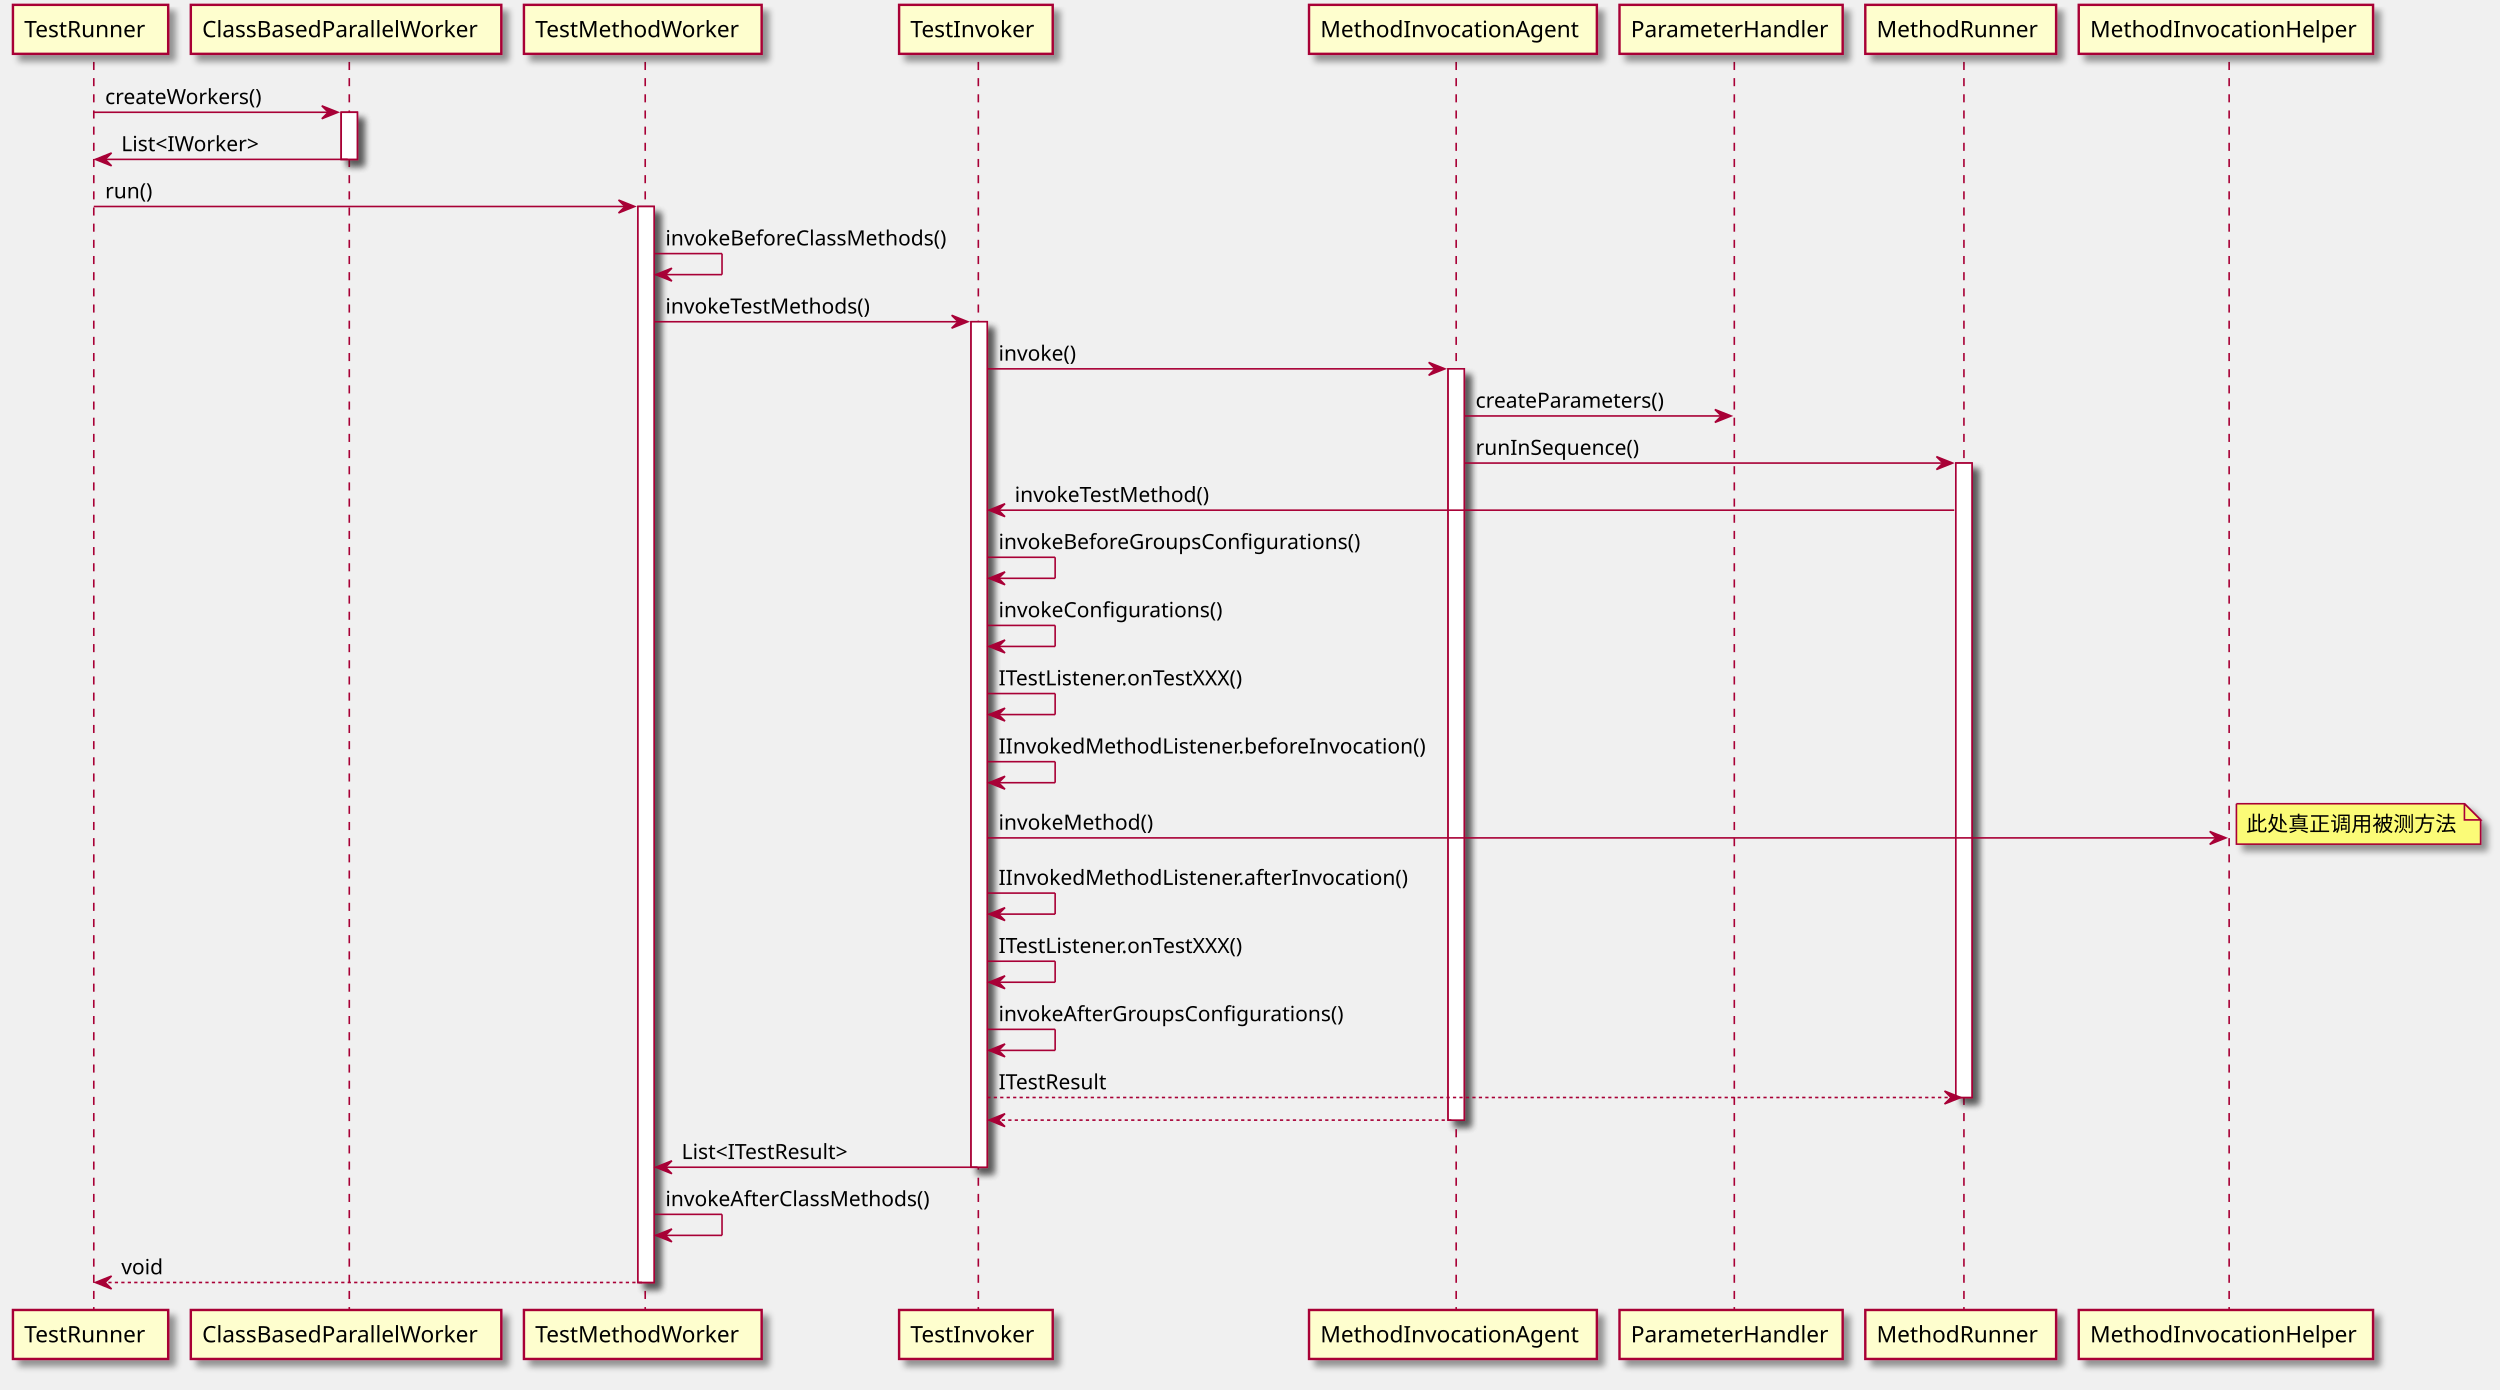
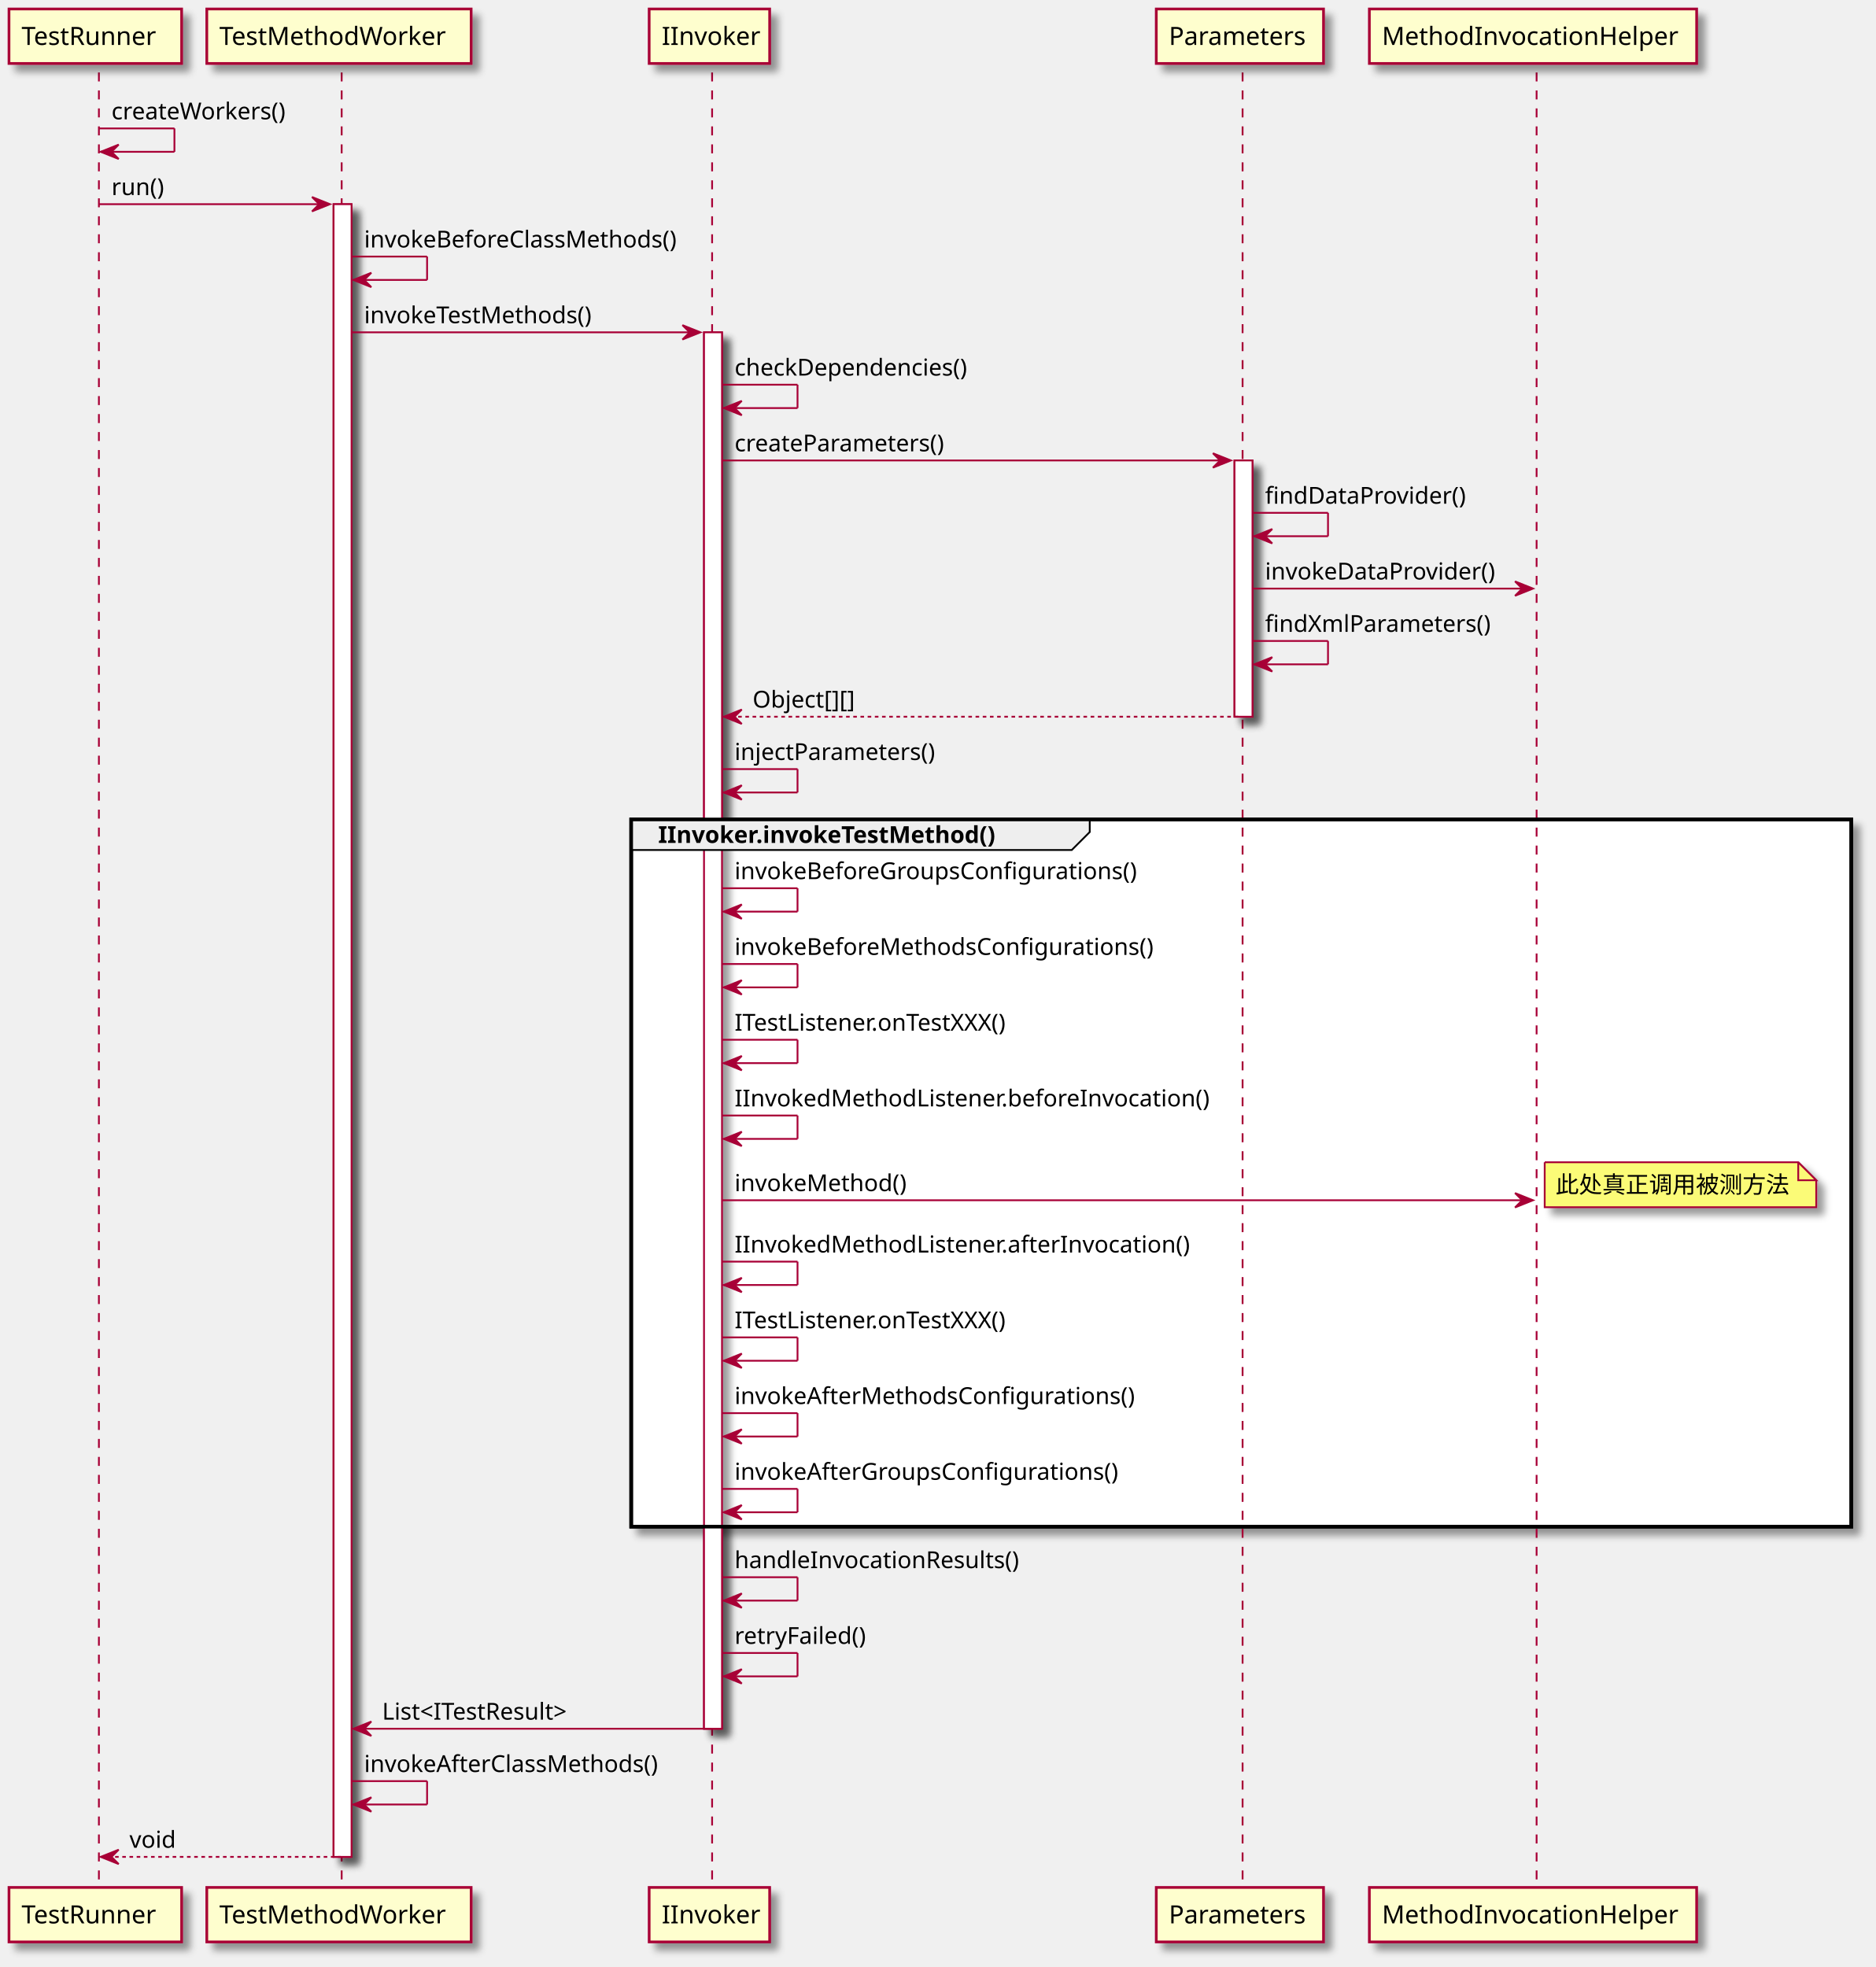
- <svg xmlns="http://www.w3.org/2000/svg" contentScriptType="application/ecmascript" contentStyleType="text/css" height="859px" preserveAspectRatio="none" style="width:1546px;height:859px;" version="1.1" viewBox="0 0 1546 859" width="1546px" zoomAndPan="magnify">
+ <svg xmlns="http://www.w3.org/2000/svg" contentScriptType="application/ecmascript" contentStyleType="text/css" height="1094px" preserveAspectRatio="none" style="width:1043px;height:1094px;" version="1.1" viewBox="0 0 1043 1094" width="1043px" zoomAndPan="magnify">
  <defs>
-     <filter height="300%" id="f3ni6tgio4rmn" width="300%" x="-1" y="-1">
+     <filter height="300%" id="ff0mt3nnjwef1" width="300%" x="-1" y="-1">
      <feGaussianBlur result="blurOut" stdDeviation="2.0" />
      <feColorMatrix in="blurOut" result="blurOut2" type="matrix" values="0 0 0 0 0 0 0 0 0 0 0 0 0 0 0 0 0 0 .4 0" />
      <feOffset dx="4.0" dy="4.0" in="blurOut2" result="blurOut3" />
      <feBlend in="SourceGraphic" in2="blurOut3" mode="normal" />
    </filter>
  </defs>
  <g>
-     <rect fill="#FFFFFF" filter="url(#f3ni6tgio4rmn)" height="29.133" style="stroke: #A80036; stroke-width: 1.0;" width="10" x="211" y="69.43" />
-     <rect fill="#FFFFFF" filter="url(#f3ni6tgio4rmn)" height="665.391" style="stroke: #A80036; stroke-width: 1.0;" width="10" x="394.5" y="127.695" />
-     <rect fill="#FFFFFF" filter="url(#f3ni6tgio4rmn)" height="522.859" style="stroke: #A80036; stroke-width: 1.0;" width="10" x="600.5" y="198.961" />
-     <rect fill="#FFFFFF" filter="url(#f3ni6tgio4rmn)" height="464.594" style="stroke: #A80036; stroke-width: 1.0;" width="10" x="895.5" y="228.094" />
-     <rect fill="#FFFFFF" filter="url(#f3ni6tgio4rmn)" height="392.328" style="stroke: #A80036; stroke-width: 1.0;" width="10" x="1209.5" y="286.359" />
-     <line style="stroke: #A80036; stroke-width: 1.0; stroke-dasharray: 5.0,5.0;" x1="58" x2="58" y1="38.297" y2="811.086" />
-     <line style="stroke: #A80036; stroke-width: 1.0; stroke-dasharray: 5.0,5.0;" x1="216" x2="216" y1="38.297" y2="811.086" />
-     <line style="stroke: #A80036; stroke-width: 1.0; stroke-dasharray: 5.0,5.0;" x1="399" x2="399" y1="38.297" y2="811.086" />
-     <line style="stroke: #A80036; stroke-width: 1.0; stroke-dasharray: 5.0,5.0;" x1="605" x2="605" y1="38.297" y2="811.086" />
-     <line style="stroke: #A80036; stroke-width: 1.0; stroke-dasharray: 5.0,5.0;" x1="900.5" x2="900.5" y1="38.297" y2="811.086" />
-     <line style="stroke: #A80036; stroke-width: 1.0; stroke-dasharray: 5.0,5.0;" x1="1072.5" x2="1072.5" y1="38.297" y2="811.086" />
-     <line style="stroke: #A80036; stroke-width: 1.0; stroke-dasharray: 5.0,5.0;" x1="1214.5" x2="1214.5" y1="38.297" y2="811.086" />
-     <line style="stroke: #A80036; stroke-width: 1.0; stroke-dasharray: 5.0,5.0;" x1="1378.5" x2="1378.5" y1="38.297" y2="811.086" />
-     <rect fill="#FEFECE" filter="url(#f3ni6tgio4rmn)" height="30.297" style="stroke: #A80036; stroke-width: 1.5;" width="96" x="8" y="3" />
-     <text fill="#000000" font-family="sans-serif" font-size="14" lengthAdjust="spacingAndGlyphs" textLength="82" x="15" y="22.995">TestRunner</text>
-     <rect fill="#FEFECE" filter="url(#f3ni6tgio4rmn)" height="30.297" style="stroke: #A80036; stroke-width: 1.5;" width="96" x="8" y="810.086" />
-     <text fill="#000000" font-family="sans-serif" font-size="14" lengthAdjust="spacingAndGlyphs" textLength="82" x="15" y="830.081">TestRunner</text>
-     <rect fill="#FEFECE" filter="url(#f3ni6tgio4rmn)" height="30.297" style="stroke: #A80036; stroke-width: 1.5;" width="192" x="118" y="3" />
-     <text fill="#000000" font-family="sans-serif" font-size="14" lengthAdjust="spacingAndGlyphs" textLength="178" x="125" y="22.995">ClassBasedParallelWorker</text>
-     <rect fill="#FEFECE" filter="url(#f3ni6tgio4rmn)" height="30.297" style="stroke: #A80036; stroke-width: 1.5;" width="192" x="118" y="810.086" />
-     <text fill="#000000" font-family="sans-serif" font-size="14" lengthAdjust="spacingAndGlyphs" textLength="178" x="125" y="830.081">ClassBasedParallelWorker</text>
-     <rect fill="#FEFECE" filter="url(#f3ni6tgio4rmn)" height="30.297" style="stroke: #A80036; stroke-width: 1.5;" width="147" x="324" y="3" />
-     <text fill="#000000" font-family="sans-serif" font-size="14" lengthAdjust="spacingAndGlyphs" textLength="133" x="331" y="22.995">TestMethodWorker</text>
-     <rect fill="#FEFECE" filter="url(#f3ni6tgio4rmn)" height="30.297" style="stroke: #A80036; stroke-width: 1.5;" width="147" x="324" y="810.086" />
-     <text fill="#000000" font-family="sans-serif" font-size="14" lengthAdjust="spacingAndGlyphs" textLength="133" x="331" y="830.081">TestMethodWorker</text>
-     <rect fill="#FEFECE" filter="url(#f3ni6tgio4rmn)" height="30.297" style="stroke: #A80036; stroke-width: 1.5;" width="95" x="556" y="3" />
-     <text fill="#000000" font-family="sans-serif" font-size="14" lengthAdjust="spacingAndGlyphs" textLength="81" x="563" y="22.995">TestInvoker</text>
-     <rect fill="#FEFECE" filter="url(#f3ni6tgio4rmn)" height="30.297" style="stroke: #A80036; stroke-width: 1.5;" width="95" x="556" y="810.086" />
-     <text fill="#000000" font-family="sans-serif" font-size="14" lengthAdjust="spacingAndGlyphs" textLength="81" x="563" y="830.081">TestInvoker</text>
-     <rect fill="#FEFECE" filter="url(#f3ni6tgio4rmn)" height="30.297" style="stroke: #A80036; stroke-width: 1.5;" width="178" x="809.5" y="3" />
-     <text fill="#000000" font-family="sans-serif" font-size="14" lengthAdjust="spacingAndGlyphs" textLength="164" x="816.5" y="22.995">MethodInvocationAgent</text>
-     <rect fill="#FEFECE" filter="url(#f3ni6tgio4rmn)" height="30.297" style="stroke: #A80036; stroke-width: 1.5;" width="178" x="809.5" y="810.086" />
-     <text fill="#000000" font-family="sans-serif" font-size="14" lengthAdjust="spacingAndGlyphs" textLength="164" x="816.5" y="830.081">MethodInvocationAgent</text>
-     <rect fill="#FEFECE" filter="url(#f3ni6tgio4rmn)" height="30.297" style="stroke: #A80036; stroke-width: 1.5;" width="138" x="1001.5" y="3" />
-     <text fill="#000000" font-family="sans-serif" font-size="14" lengthAdjust="spacingAndGlyphs" textLength="124" x="1008.5" y="22.995">ParameterHandler</text>
-     <rect fill="#FEFECE" filter="url(#f3ni6tgio4rmn)" height="30.297" style="stroke: #A80036; stroke-width: 1.5;" width="138" x="1001.5" y="810.086" />
-     <text fill="#000000" font-family="sans-serif" font-size="14" lengthAdjust="spacingAndGlyphs" textLength="124" x="1008.5" y="830.081">ParameterHandler</text>
-     <rect fill="#FEFECE" filter="url(#f3ni6tgio4rmn)" height="30.297" style="stroke: #A80036; stroke-width: 1.5;" width="118" x="1153.5" y="3" />
-     <text fill="#000000" font-family="sans-serif" font-size="14" lengthAdjust="spacingAndGlyphs" textLength="104" x="1160.5" y="22.995">MethodRunner</text>
-     <rect fill="#FEFECE" filter="url(#f3ni6tgio4rmn)" height="30.297" style="stroke: #A80036; stroke-width: 1.5;" width="118" x="1153.5" y="810.086" />
-     <text fill="#000000" font-family="sans-serif" font-size="14" lengthAdjust="spacingAndGlyphs" textLength="104" x="1160.5" y="830.081">MethodRunner</text>
-     <rect fill="#FEFECE" filter="url(#f3ni6tgio4rmn)" height="30.297" style="stroke: #A80036; stroke-width: 1.5;" width="182" x="1285.5" y="3" />
-     <text fill="#000000" font-family="sans-serif" font-size="14" lengthAdjust="spacingAndGlyphs" textLength="168" x="1292.5" y="22.995">MethodInvocationHelper</text>
-     <rect fill="#FEFECE" filter="url(#f3ni6tgio4rmn)" height="30.297" style="stroke: #A80036; stroke-width: 1.5;" width="182" x="1285.5" y="810.086" />
-     <text fill="#000000" font-family="sans-serif" font-size="14" lengthAdjust="spacingAndGlyphs" textLength="168" x="1292.5" y="830.081">MethodInvocationHelper</text>
-     <rect fill="#FFFFFF" filter="url(#f3ni6tgio4rmn)" height="29.133" style="stroke: #A80036; stroke-width: 1.0;" width="10" x="211" y="69.43" />
-     <rect fill="#FFFFFF" filter="url(#f3ni6tgio4rmn)" height="665.391" style="stroke: #A80036; stroke-width: 1.0;" width="10" x="394.5" y="127.695" />
-     <rect fill="#FFFFFF" filter="url(#f3ni6tgio4rmn)" height="522.859" style="stroke: #A80036; stroke-width: 1.0;" width="10" x="600.5" y="198.961" />
-     <rect fill="#FFFFFF" filter="url(#f3ni6tgio4rmn)" height="464.594" style="stroke: #A80036; stroke-width: 1.0;" width="10" x="895.5" y="228.094" />
-     <rect fill="#FFFFFF" filter="url(#f3ni6tgio4rmn)" height="392.328" style="stroke: #A80036; stroke-width: 1.0;" width="10" x="1209.5" y="286.359" />
-     <polygon fill="#A80036" points="199,65.43,209,69.43,199,73.43,203,69.43" style="stroke: #A80036; stroke-width: 1.0;" />
-     <line style="stroke: #A80036; stroke-width: 1.0;" x1="58" x2="205" y1="69.43" y2="69.43" />
-     <text fill="#000000" font-family="sans-serif" font-size="13" lengthAdjust="spacingAndGlyphs" textLength="102" x="65" y="64.364">createWorkers()</text>
-     <polygon fill="#A80036" points="69,94.562,59,98.562,69,102.562,65,98.562" style="stroke: #A80036; stroke-width: 1.0;" />
-     <line style="stroke: #A80036; stroke-width: 1.0;" x1="63" x2="215" y1="98.562" y2="98.562" />
-     <text fill="#000000" font-family="sans-serif" font-size="13" lengthAdjust="spacingAndGlyphs" textLength="91" x="75" y="93.497">List&lt;IWorker&gt;</text>
-     <polygon fill="#A80036" points="382.5,123.695,392.5,127.695,382.5,131.695,386.5,127.695" style="stroke: #A80036; stroke-width: 1.0;" />
-     <line style="stroke: #A80036; stroke-width: 1.0;" x1="58" x2="388.5" y1="127.695" y2="127.695" />
-     <text fill="#000000" font-family="sans-serif" font-size="13" lengthAdjust="spacingAndGlyphs" textLength="31" x="65" y="122.629">run()</text>
-     <line style="stroke: #A80036; stroke-width: 1.0;" x1="404.5" x2="446.5" y1="156.828" y2="156.828" />
-     <line style="stroke: #A80036; stroke-width: 1.0;" x1="446.5" x2="446.5" y1="156.828" y2="169.828" />
-     <line style="stroke: #A80036; stroke-width: 1.0;" x1="405.5" x2="446.5" y1="169.828" y2="169.828" />
-     <polygon fill="#A80036" points="415.5,165.828,405.5,169.828,415.5,173.828,411.5,169.828" style="stroke: #A80036; stroke-width: 1.0;" />
-     <text fill="#000000" font-family="sans-serif" font-size="13" lengthAdjust="spacingAndGlyphs" textLength="182" x="411.5" y="151.762">invokeBeforeClassMethods()</text>
-     <polygon fill="#A80036" points="588.5,194.961,598.5,198.961,588.5,202.961,592.5,198.961" style="stroke: #A80036; stroke-width: 1.0;" />
-     <line style="stroke: #A80036; stroke-width: 1.0;" x1="404.5" x2="594.5" y1="198.961" y2="198.961" />
-     <text fill="#000000" font-family="sans-serif" font-size="13" lengthAdjust="spacingAndGlyphs" textLength="133" x="411.5" y="193.895">invokeTestMethods()</text>
-     <polygon fill="#A80036" points="883.5,224.094,893.5,228.094,883.5,232.094,887.5,228.094" style="stroke: #A80036; stroke-width: 1.0;" />
-     <line style="stroke: #A80036; stroke-width: 1.0;" x1="610.5" x2="889.5" y1="228.094" y2="228.094" />
-     <text fill="#000000" font-family="sans-serif" font-size="13" lengthAdjust="spacingAndGlyphs" textLength="51" x="617.5" y="223.028">invoke()</text>
-     <polygon fill="#A80036" points="1060.5,253.227,1070.5,257.227,1060.5,261.227,1064.5,257.227" style="stroke: #A80036; stroke-width: 1.0;" />
-     <line style="stroke: #A80036; stroke-width: 1.0;" x1="905.5" x2="1066.5" y1="257.227" y2="257.227" />
-     <text fill="#000000" font-family="sans-serif" font-size="13" lengthAdjust="spacingAndGlyphs" textLength="126" x="912.5" y="252.161">createParameters()</text>
-     <polygon fill="#A80036" points="1197.5,282.359,1207.5,286.359,1197.5,290.359,1201.5,286.359" style="stroke: #A80036; stroke-width: 1.0;" />
-     <line style="stroke: #A80036; stroke-width: 1.0;" x1="905.5" x2="1203.5" y1="286.359" y2="286.359" />
-     <text fill="#000000" font-family="sans-serif" font-size="13" lengthAdjust="spacingAndGlyphs" textLength="106" x="912.5" y="281.293">runInSequence()</text>
-     <polygon fill="#A80036" points="621.5,311.492,611.5,315.492,621.5,319.492,617.5,315.492" style="stroke: #A80036; stroke-width: 1.0;" />
-     <line style="stroke: #A80036; stroke-width: 1.0;" x1="615.5" x2="1208.5" y1="315.492" y2="315.492" />
-     <text fill="#000000" font-family="sans-serif" font-size="13" lengthAdjust="spacingAndGlyphs" textLength="126" x="627.5" y="310.426">invokeTestMethod()</text>
-     <line style="stroke: #A80036; stroke-width: 1.0;" x1="610.5" x2="652.5" y1="344.625" y2="344.625" />
-     <line style="stroke: #A80036; stroke-width: 1.0;" x1="652.5" x2="652.5" y1="344.625" y2="357.625" />
-     <line style="stroke: #A80036; stroke-width: 1.0;" x1="611.5" x2="652.5" y1="357.625" y2="357.625" />
-     <polygon fill="#A80036" points="621.5,353.625,611.5,357.625,621.5,361.625,617.5,357.625" style="stroke: #A80036; stroke-width: 1.0;" />
-     <text fill="#000000" font-family="sans-serif" font-size="13" lengthAdjust="spacingAndGlyphs" textLength="231" x="617.5" y="339.559">invokeBeforeGroupsConfigurations()</text>
-     <line style="stroke: #A80036; stroke-width: 1.0;" x1="610.5" x2="652.5" y1="386.758" y2="386.758" />
-     <line style="stroke: #A80036; stroke-width: 1.0;" x1="652.5" x2="652.5" y1="386.758" y2="399.758" />
-     <line style="stroke: #A80036; stroke-width: 1.0;" x1="611.5" x2="652.5" y1="399.758" y2="399.758" />
-     <polygon fill="#A80036" points="621.5,395.758,611.5,399.758,621.5,403.758,617.5,399.758" style="stroke: #A80036; stroke-width: 1.0;" />
-     <text fill="#000000" font-family="sans-serif" font-size="13" lengthAdjust="spacingAndGlyphs" textLength="143" x="617.5" y="381.692">invokeConfigurations()</text>
-     <line style="stroke: #A80036; stroke-width: 1.0;" x1="610.5" x2="652.5" y1="428.891" y2="428.891" />
-     <line style="stroke: #A80036; stroke-width: 1.0;" x1="652.5" x2="652.5" y1="428.891" y2="441.891" />
-     <line style="stroke: #A80036; stroke-width: 1.0;" x1="611.5" x2="652.5" y1="441.891" y2="441.891" />
-     <polygon fill="#A80036" points="621.5,437.891,611.5,441.891,621.5,445.891,617.5,441.891" style="stroke: #A80036; stroke-width: 1.0;" />
-     <text fill="#000000" font-family="sans-serif" font-size="13" lengthAdjust="spacingAndGlyphs" textLength="162" x="617.5" y="423.825">ITestListener.onTestXXX()</text>
-     <line style="stroke: #A80036; stroke-width: 1.0;" x1="610.5" x2="652.5" y1="471.023" y2="471.023" />
-     <line style="stroke: #A80036; stroke-width: 1.0;" x1="652.5" x2="652.5" y1="471.023" y2="484.023" />
-     <line style="stroke: #A80036; stroke-width: 1.0;" x1="611.5" x2="652.5" y1="484.023" y2="484.023" />
-     <polygon fill="#A80036" points="621.5,480.023,611.5,484.023,621.5,488.023,617.5,484.023" style="stroke: #A80036; stroke-width: 1.0;" />
-     <text fill="#000000" font-family="sans-serif" font-size="13" lengthAdjust="spacingAndGlyphs" textLength="271" x="617.5" y="465.957">IInvokedMethodListener.beforeInvocation()</text>
-     <polygon fill="#A80036" points="1366.5,514.156,1376.5,518.156,1366.5,522.156,1370.5,518.156" style="stroke: #A80036; stroke-width: 1.0;" />
-     <line style="stroke: #A80036; stroke-width: 1.0;" x1="610.5" x2="1372.5" y1="518.156" y2="518.156" />
-     <text fill="#000000" font-family="sans-serif" font-size="13" lengthAdjust="spacingAndGlyphs" textLength="99" x="617.5" y="513.09">invokeMethod()</text>
-     <path d="M1383,497.023 L1383,522.023 L1534,522.023 L1534,507.023 L1524,497.023 L1383,497.023 " fill="#FBFB77" filter="url(#f3ni6tgio4rmn)" style="stroke: #A80036; stroke-width: 1.0;" />
-     <path d="M1524,497.023 L1524,507.023 L1534,507.023 L1524,497.023 " fill="#FBFB77" style="stroke: #A80036; stroke-width: 1.0;" />
-     <text fill="#000000" font-family="sans-serif" font-size="13" lengthAdjust="spacingAndGlyphs" textLength="130" x="1389" y="514.09">此处真正调用被测方法</text>
-     <line style="stroke: #A80036; stroke-width: 1.0;" x1="610.5" x2="652.5" y1="552.289" y2="552.289" />
-     <line style="stroke: #A80036; stroke-width: 1.0;" x1="652.5" x2="652.5" y1="552.289" y2="565.289" />
-     <line style="stroke: #A80036; stroke-width: 1.0;" x1="611.5" x2="652.5" y1="565.289" y2="565.289" />
-     <polygon fill="#A80036" points="621.5,561.289,611.5,565.289,621.5,569.289,617.5,565.289" style="stroke: #A80036; stroke-width: 1.0;" />
-     <text fill="#000000" font-family="sans-serif" font-size="13" lengthAdjust="spacingAndGlyphs" textLength="260" x="617.5" y="547.223">IInvokedMethodListener.afterInvocation()</text>
-     <line style="stroke: #A80036; stroke-width: 1.0;" x1="610.5" x2="652.5" y1="594.422" y2="594.422" />
-     <line style="stroke: #A80036; stroke-width: 1.0;" x1="652.5" x2="652.5" y1="594.422" y2="607.422" />
-     <line style="stroke: #A80036; stroke-width: 1.0;" x1="611.5" x2="652.5" y1="607.422" y2="607.422" />
-     <polygon fill="#A80036" points="621.5,603.422,611.5,607.422,621.5,611.422,617.5,607.422" style="stroke: #A80036; stroke-width: 1.0;" />
-     <text fill="#000000" font-family="sans-serif" font-size="13" lengthAdjust="spacingAndGlyphs" textLength="162" x="617.5" y="589.356">ITestListener.onTestXXX()</text>
-     <line style="stroke: #A80036; stroke-width: 1.0;" x1="610.5" x2="652.5" y1="636.555" y2="636.555" />
-     <line style="stroke: #A80036; stroke-width: 1.0;" x1="652.5" x2="652.5" y1="636.555" y2="649.555" />
-     <line style="stroke: #A80036; stroke-width: 1.0;" x1="611.5" x2="652.5" y1="649.555" y2="649.555" />
-     <polygon fill="#A80036" points="621.5,645.555,611.5,649.555,621.5,653.555,617.5,649.555" style="stroke: #A80036; stroke-width: 1.0;" />
-     <text fill="#000000" font-family="sans-serif" font-size="13" lengthAdjust="spacingAndGlyphs" textLength="220" x="617.5" y="631.489">invokeAfterGroupsConfigurations()</text>
-     <polygon fill="#A80036" points="1202.5,674.688,1212.5,678.688,1202.5,682.688,1206.5,678.688" style="stroke: #A80036; stroke-width: 1.0;" />
-     <line style="stroke: #A80036; stroke-width: 1.0; stroke-dasharray: 2.0,2.0;" x1="610.5" x2="1208.5" y1="678.688" y2="678.688" />
-     <text fill="#000000" font-family="sans-serif" font-size="13" lengthAdjust="spacingAndGlyphs" textLength="69" x="617.5" y="673.622">ITestResult</text>
-     <polygon fill="#A80036" points="621.5,688.688,611.5,692.688,621.5,696.688,617.5,692.688" style="stroke: #A80036; stroke-width: 1.0;" />
-     <line style="stroke: #A80036; stroke-width: 1.0; stroke-dasharray: 2.0,2.0;" x1="615.5" x2="899.5" y1="692.688" y2="692.688" />
-     <polygon fill="#A80036" points="415.5,717.82,405.5,721.82,415.5,725.82,411.5,721.82" style="stroke: #A80036; stroke-width: 1.0;" />
-     <line style="stroke: #A80036; stroke-width: 1.0;" x1="409.5" x2="604.5" y1="721.82" y2="721.82" />
-     <text fill="#000000" font-family="sans-serif" font-size="13" lengthAdjust="spacingAndGlyphs" textLength="113" x="421.5" y="716.754">List&lt;ITestResult&gt;</text>
-     <line style="stroke: #A80036; stroke-width: 1.0;" x1="404.5" x2="446.5" y1="750.953" y2="750.953" />
-     <line style="stroke: #A80036; stroke-width: 1.0;" x1="446.5" x2="446.5" y1="750.953" y2="763.953" />
-     <line style="stroke: #A80036; stroke-width: 1.0;" x1="405.5" x2="446.5" y1="763.953" y2="763.953" />
-     <polygon fill="#A80036" points="415.5,759.953,405.5,763.953,415.5,767.953,411.5,763.953" style="stroke: #A80036; stroke-width: 1.0;" />
-     <text fill="#000000" font-family="sans-serif" font-size="13" lengthAdjust="spacingAndGlyphs" textLength="171" x="411.5" y="745.887">invokeAfterClassMethods()</text>
-     <polygon fill="#A80036" points="69,789.086,59,793.086,69,797.086,65,793.086" style="stroke: #A80036; stroke-width: 1.0;" />
-     <line style="stroke: #A80036; stroke-width: 1.0; stroke-dasharray: 2.0,2.0;" x1="63" x2="398.5" y1="793.086" y2="793.086" />
-     <text fill="#000000" font-family="sans-serif" font-size="13" lengthAdjust="spacingAndGlyphs" textLength="26" x="75" y="788.02">void</text>
+     <rect fill="#FFFFFF" filter="url(#ff0mt3nnjwef1)" height="919.188" style="stroke:#A80036;stroke-width:1.0;" width="10" x="185.5" y="113.562" />
+     <rect fill="#FFFFFF" filter="url(#ff0mt3nnjwef1)" height="776.656" style="stroke:#A80036;stroke-width:1.0;" width="10" x="391.5" y="184.828" />
+     <rect fill="#FFFFFF" filter="url(#ff0mt3nnjwef1)" height="142.531" style="stroke:#A80036;stroke-width:1.0;" width="10" x="686.5" y="256.094" />
+     <rect fill="#FFFFFF" filter="url(#ff0mt3nnjwef1)" height="393.328" style="stroke:#000000;stroke-width:2.0;" width="678.5" x="351" y="455.758" />
+     <line style="stroke:#A80036;stroke-width:1.0;stroke-dasharray:5.0,5.0;" x1="55" x2="55" y1="40.297" y2="1050.75" />
+     <line style="stroke:#A80036;stroke-width:1.0;stroke-dasharray:5.0,5.0;" x1="190" x2="190" y1="40.297" y2="1050.75" />
+     <line style="stroke:#A80036;stroke-width:1.0;stroke-dasharray:5.0,5.0;" x1="396" x2="396" y1="40.297" y2="1050.75" />
+     <line style="stroke:#A80036;stroke-width:1.0;stroke-dasharray:5.0,5.0;" x1="691" x2="691" y1="40.297" y2="1050.75" />
+     <line style="stroke:#A80036;stroke-width:1.0;stroke-dasharray:5.0,5.0;" x1="854.5" x2="854.5" y1="40.297" y2="1050.75" />
+     <rect fill="#FEFECE" filter="url(#ff0mt3nnjwef1)" height="30.297" style="stroke:#A80036;stroke-width:1.5;" width="96" x="5" y="5" />
+     <text fill="#000000" font-family="sans-serif" font-size="14" lengthAdjust="spacing" textLength="82" x="12" y="24.995">TestRunner</text>
+     <rect fill="#FEFECE" filter="url(#ff0mt3nnjwef1)" height="30.297" style="stroke:#A80036;stroke-width:1.5;" width="96" x="5" y="1049.75" />
+     <text fill="#000000" font-family="sans-serif" font-size="14" lengthAdjust="spacing" textLength="82" x="12" y="1069.745">TestRunner</text>
+     <rect fill="#FEFECE" filter="url(#ff0mt3nnjwef1)" height="30.297" style="stroke:#A80036;stroke-width:1.5;" width="147" x="115" y="5" />
+     <text fill="#000000" font-family="sans-serif" font-size="14" lengthAdjust="spacing" textLength="133" x="122" y="24.995">TestMethodWorker</text>
+     <rect fill="#FEFECE" filter="url(#ff0mt3nnjwef1)" height="30.297" style="stroke:#A80036;stroke-width:1.5;" width="147" x="115" y="1049.75" />
+     <text fill="#000000" font-family="sans-serif" font-size="14" lengthAdjust="spacing" textLength="133" x="122" y="1069.745">TestMethodWorker</text>
+     <rect fill="#FEFECE" filter="url(#ff0mt3nnjwef1)" height="30.297" style="stroke:#A80036;stroke-width:1.5;" width="67" x="361" y="5" />
+     <text fill="#000000" font-family="sans-serif" font-size="14" lengthAdjust="spacing" textLength="53" x="368" y="24.995">IInvoker</text>
+     <rect fill="#FEFECE" filter="url(#ff0mt3nnjwef1)" height="30.297" style="stroke:#A80036;stroke-width:1.5;" width="67" x="361" y="1049.75" />
+     <text fill="#000000" font-family="sans-serif" font-size="14" lengthAdjust="spacing" textLength="53" x="368" y="1069.745">IInvoker</text>
+     <rect fill="#FEFECE" filter="url(#ff0mt3nnjwef1)" height="30.297" style="stroke:#A80036;stroke-width:1.5;" width="93" x="643" y="5" />
+     <text fill="#000000" font-family="sans-serif" font-size="14" lengthAdjust="spacing" textLength="79" x="650" y="24.995">Parameters</text>
+     <rect fill="#FEFECE" filter="url(#ff0mt3nnjwef1)" height="30.297" style="stroke:#A80036;stroke-width:1.5;" width="93" x="643" y="1049.75" />
+     <text fill="#000000" font-family="sans-serif" font-size="14" lengthAdjust="spacing" textLength="79" x="650" y="1069.745">Parameters</text>
+     <rect fill="#FEFECE" filter="url(#ff0mt3nnjwef1)" height="30.297" style="stroke:#A80036;stroke-width:1.5;" width="182" x="761.5" y="5" />
+     <text fill="#000000" font-family="sans-serif" font-size="14" lengthAdjust="spacing" textLength="168" x="768.5" y="24.995">MethodInvocationHelper</text>
+     <rect fill="#FEFECE" filter="url(#ff0mt3nnjwef1)" height="30.297" style="stroke:#A80036;stroke-width:1.5;" width="182" x="761.5" y="1049.75" />
+     <text fill="#000000" font-family="sans-serif" font-size="14" lengthAdjust="spacing" textLength="168" x="768.5" y="1069.745">MethodInvocationHelper</text>
+     <rect fill="#FFFFFF" filter="url(#ff0mt3nnjwef1)" height="919.188" style="stroke:#A80036;stroke-width:1.0;" width="10" x="185.5" y="113.562" />
+     <rect fill="#FFFFFF" filter="url(#ff0mt3nnjwef1)" height="776.656" style="stroke:#A80036;stroke-width:1.0;" width="10" x="391.5" y="184.828" />
+     <rect fill="#FFFFFF" filter="url(#ff0mt3nnjwef1)" height="142.531" style="stroke:#A80036;stroke-width:1.0;" width="10" x="686.5" y="256.094" />
+     <line style="stroke:#A80036;stroke-width:1.0;" x1="55" x2="97" y1="71.43" y2="71.43" />
+     <line style="stroke:#A80036;stroke-width:1.0;" x1="97" x2="97" y1="71.43" y2="84.43" />
+     <line style="stroke:#A80036;stroke-width:1.0;" x1="56" x2="97" y1="84.43" y2="84.43" />
+     <polygon fill="#A80036" points="66,80.43,56,84.43,66,88.43,62,84.43" style="stroke:#A80036;stroke-width:1.0;" />
+     <text fill="#000000" font-family="sans-serif" font-size="13" lengthAdjust="spacing" textLength="102" x="62" y="66.364">createWorkers()</text>
+     <polygon fill="#A80036" points="173.5,109.562,183.5,113.562,173.5,117.562,177.5,113.562" style="stroke:#A80036;stroke-width:1.0;" />
+     <line style="stroke:#A80036;stroke-width:1.0;" x1="55" x2="179.5" y1="113.562" y2="113.562" />
+     <text fill="#000000" font-family="sans-serif" font-size="13" lengthAdjust="spacing" textLength="31" x="62" y="108.497">run()</text>
+     <line style="stroke:#A80036;stroke-width:1.0;" x1="195.5" x2="237.5" y1="142.695" y2="142.695" />
+     <line style="stroke:#A80036;stroke-width:1.0;" x1="237.5" x2="237.5" y1="142.695" y2="155.695" />
+     <line style="stroke:#A80036;stroke-width:1.0;" x1="196.5" x2="237.5" y1="155.695" y2="155.695" />
+     <polygon fill="#A80036" points="206.5,151.695,196.5,155.695,206.5,159.695,202.5,155.695" style="stroke:#A80036;stroke-width:1.0;" />
+     <text fill="#000000" font-family="sans-serif" font-size="13" lengthAdjust="spacing" textLength="182" x="202.5" y="137.629">invokeBeforeClassMethods()</text>
+     <polygon fill="#A80036" points="379.5,180.828,389.5,184.828,379.5,188.828,383.5,184.828" style="stroke:#A80036;stroke-width:1.0;" />
+     <line style="stroke:#A80036;stroke-width:1.0;" x1="195.5" x2="385.5" y1="184.828" y2="184.828" />
+     <text fill="#000000" font-family="sans-serif" font-size="13" lengthAdjust="spacing" textLength="133" x="202.5" y="179.762">invokeTestMethods()</text>
+     <line style="stroke:#A80036;stroke-width:1.0;" x1="401.5" x2="443.5" y1="213.961" y2="213.961" />
+     <line style="stroke:#A80036;stroke-width:1.0;" x1="443.5" x2="443.5" y1="213.961" y2="226.961" />
+     <line style="stroke:#A80036;stroke-width:1.0;" x1="402.5" x2="443.5" y1="226.961" y2="226.961" />
+     <polygon fill="#A80036" points="412.5,222.961,402.5,226.961,412.5,230.961,408.5,226.961" style="stroke:#A80036;stroke-width:1.0;" />
+     <text fill="#000000" font-family="sans-serif" font-size="13" lengthAdjust="spacing" textLength="138" x="408.5" y="208.895">checkDependencies()</text>
+     <polygon fill="#A80036" points="674.5,252.094,684.5,256.094,674.5,260.094,678.5,256.094" style="stroke:#A80036;stroke-width:1.0;" />
+     <line style="stroke:#A80036;stroke-width:1.0;" x1="401.5" x2="680.5" y1="256.094" y2="256.094" />
+     <text fill="#000000" font-family="sans-serif" font-size="13" lengthAdjust="spacing" textLength="126" x="408.5" y="251.028">createParameters()</text>
+     <line style="stroke:#A80036;stroke-width:1.0;" x1="696.5" x2="738.5" y1="285.227" y2="285.227" />
+     <line style="stroke:#A80036;stroke-width:1.0;" x1="738.5" x2="738.5" y1="285.227" y2="298.227" />
+     <line style="stroke:#A80036;stroke-width:1.0;" x1="697.5" x2="738.5" y1="298.227" y2="298.227" />
+     <polygon fill="#A80036" points="707.5,294.227,697.5,298.227,707.5,302.227,703.5,298.227" style="stroke:#A80036;stroke-width:1.0;" />
+     <text fill="#000000" font-family="sans-serif" font-size="13" lengthAdjust="spacing" textLength="116" x="703.5" y="280.161">findDataProvider()</text>
+     <polygon fill="#A80036" points="842.5,323.359,852.5,327.359,842.5,331.359,846.5,327.359" style="stroke:#A80036;stroke-width:1.0;" />
+     <line style="stroke:#A80036;stroke-width:1.0;" x1="696.5" x2="848.5" y1="327.359" y2="327.359" />
+     <text fill="#000000" font-family="sans-serif" font-size="13" lengthAdjust="spacing" textLength="134" x="703.5" y="322.293">invokeDataProvider()</text>
+     <line style="stroke:#A80036;stroke-width:1.0;" x1="696.5" x2="738.5" y1="356.492" y2="356.492" />
+     <line style="stroke:#A80036;stroke-width:1.0;" x1="738.5" x2="738.5" y1="356.492" y2="369.492" />
+     <line style="stroke:#A80036;stroke-width:1.0;" x1="697.5" x2="738.5" y1="369.492" y2="369.492" />
+     <polygon fill="#A80036" points="707.5,365.492,697.5,369.492,707.5,373.492,703.5,369.492" style="stroke:#A80036;stroke-width:1.0;" />
+     <text fill="#000000" font-family="sans-serif" font-size="13" lengthAdjust="spacing" textLength="132" x="703.5" y="351.426">findXmlParameters()</text>
+     <polygon fill="#A80036" points="412.5,394.625,402.5,398.625,412.5,402.625,408.5,398.625" style="stroke:#A80036;stroke-width:1.0;" />
+     <line style="stroke:#A80036;stroke-width:1.0;stroke-dasharray:2.0,2.0;" x1="406.5" x2="690.5" y1="398.625" y2="398.625" />
+     <text fill="#000000" font-family="sans-serif" font-size="13" lengthAdjust="spacing" textLength="61" x="418.5" y="393.559">Object[][]</text>
+     <line style="stroke:#A80036;stroke-width:1.0;" x1="401.5" x2="443.5" y1="427.758" y2="427.758" />
+     <line style="stroke:#A80036;stroke-width:1.0;" x1="443.5" x2="443.5" y1="427.758" y2="440.758" />
+     <line style="stroke:#A80036;stroke-width:1.0;" x1="402.5" x2="443.5" y1="440.758" y2="440.758" />
+     <polygon fill="#A80036" points="412.5,436.758,402.5,440.758,412.5,444.758,408.5,440.758" style="stroke:#A80036;stroke-width:1.0;" />
+     <text fill="#000000" font-family="sans-serif" font-size="13" lengthAdjust="spacing" textLength="119" x="408.5" y="422.692">injectParameters()</text>
+     <path d="M351,455.758 L606,455.758 L606,462.758 L596,472.758 L351,472.758 L351,455.758 " fill="#EEEEEE" style="stroke:#000000;stroke-width:1.0;" />
+     <rect fill="none" height="393.328" style="stroke:#000000;stroke-width:2.0;" width="678.5" x="351" y="455.758" />
+     <text fill="#000000" font-family="sans-serif" font-size="13" font-weight="bold" lengthAdjust="spacing" textLength="210" x="366" y="468.825">IInvoker.invokeTestMethod()</text>
+     <line style="stroke:#A80036;stroke-width:1.0;" x1="401.5" x2="443.5" y1="494.023" y2="494.023" />
+     <line style="stroke:#A80036;stroke-width:1.0;" x1="443.5" x2="443.5" y1="494.023" y2="507.023" />
+     <line style="stroke:#A80036;stroke-width:1.0;" x1="402.5" x2="443.5" y1="507.023" y2="507.023" />
+     <polygon fill="#A80036" points="412.5,503.023,402.5,507.023,412.5,511.023,408.5,507.023" style="stroke:#A80036;stroke-width:1.0;" />
+     <text fill="#000000" font-family="sans-serif" font-size="13" lengthAdjust="spacing" textLength="231" x="408.5" y="488.957">invokeBeforeGroupsConfigurations()</text>
+     <line style="stroke:#A80036;stroke-width:1.0;" x1="401.5" x2="443.5" y1="536.156" y2="536.156" />
+     <line style="stroke:#A80036;stroke-width:1.0;" x1="443.5" x2="443.5" y1="536.156" y2="549.156" />
+     <line style="stroke:#A80036;stroke-width:1.0;" x1="402.5" x2="443.5" y1="549.156" y2="549.156" />
+     <polygon fill="#A80036" points="412.5,545.156,402.5,549.156,412.5,553.156,408.5,549.156" style="stroke:#A80036;stroke-width:1.0;" />
+     <text fill="#000000" font-family="sans-serif" font-size="13" lengthAdjust="spacing" textLength="240" x="408.5" y="531.09">invokeBeforeMethodsConfigurations()</text>
+     <line style="stroke:#A80036;stroke-width:1.0;" x1="401.5" x2="443.5" y1="578.289" y2="578.289" />
+     <line style="stroke:#A80036;stroke-width:1.0;" x1="443.5" x2="443.5" y1="578.289" y2="591.289" />
+     <line style="stroke:#A80036;stroke-width:1.0;" x1="402.5" x2="443.5" y1="591.289" y2="591.289" />
+     <polygon fill="#A80036" points="412.5,587.289,402.5,591.289,412.5,595.289,408.5,591.289" style="stroke:#A80036;stroke-width:1.0;" />
+     <text fill="#000000" font-family="sans-serif" font-size="13" lengthAdjust="spacing" textLength="162" x="408.5" y="573.223">ITestListener.onTestXXX()</text>
+     <line style="stroke:#A80036;stroke-width:1.0;" x1="401.5" x2="443.5" y1="620.422" y2="620.422" />
+     <line style="stroke:#A80036;stroke-width:1.0;" x1="443.5" x2="443.5" y1="620.422" y2="633.422" />
+     <line style="stroke:#A80036;stroke-width:1.0;" x1="402.5" x2="443.5" y1="633.422" y2="633.422" />
+     <polygon fill="#A80036" points="412.5,629.422,402.5,633.422,412.5,637.422,408.5,633.422" style="stroke:#A80036;stroke-width:1.0;" />
+     <text fill="#000000" font-family="sans-serif" font-size="13" lengthAdjust="spacing" textLength="271" x="408.5" y="615.356">IInvokedMethodListener.beforeInvocation()</text>
+     <polygon fill="#A80036" points="842.5,663.555,852.5,667.555,842.5,671.555,846.5,667.555" style="stroke:#A80036;stroke-width:1.0;" />
+     <line style="stroke:#A80036;stroke-width:1.0;" x1="401.5" x2="848.5" y1="667.555" y2="667.555" />
+     <text fill="#000000" font-family="sans-serif" font-size="13" lengthAdjust="spacing" textLength="99" x="408.5" y="662.489">invokeMethod()</text>
+     <path d="M859,646.422 L859,671.422 L1010,671.422 L1010,656.422 L1000,646.422 L859,646.422 " fill="#FBFB77" filter="url(#ff0mt3nnjwef1)" style="stroke:#A80036;stroke-width:1.0;" />
+     <path d="M1000,646.422 L1000,656.422 L1010,656.422 L1000,646.422 " fill="#FBFB77" style="stroke:#A80036;stroke-width:1.0;" />
+     <text fill="#000000" font-family="sans-serif" font-size="13" lengthAdjust="spacing" textLength="130" x="865" y="663.489">此处真正调用被测方法</text>
+     <line style="stroke:#A80036;stroke-width:1.0;" x1="401.5" x2="443.5" y1="701.688" y2="701.688" />
+     <line style="stroke:#A80036;stroke-width:1.0;" x1="443.5" x2="443.5" y1="701.688" y2="714.688" />
+     <line style="stroke:#A80036;stroke-width:1.0;" x1="402.5" x2="443.5" y1="714.688" y2="714.688" />
+     <polygon fill="#A80036" points="412.5,710.688,402.5,714.688,412.5,718.688,408.5,714.688" style="stroke:#A80036;stroke-width:1.0;" />
+     <text fill="#000000" font-family="sans-serif" font-size="13" lengthAdjust="spacing" textLength="260" x="408.5" y="696.622">IInvokedMethodListener.afterInvocation()</text>
+     <line style="stroke:#A80036;stroke-width:1.0;" x1="401.5" x2="443.5" y1="743.82" y2="743.82" />
+     <line style="stroke:#A80036;stroke-width:1.0;" x1="443.5" x2="443.5" y1="743.82" y2="756.82" />
+     <line style="stroke:#A80036;stroke-width:1.0;" x1="402.5" x2="443.5" y1="756.82" y2="756.82" />
+     <polygon fill="#A80036" points="412.5,752.82,402.5,756.82,412.5,760.82,408.5,756.82" style="stroke:#A80036;stroke-width:1.0;" />
+     <text fill="#000000" font-family="sans-serif" font-size="13" lengthAdjust="spacing" textLength="162" x="408.5" y="738.754">ITestListener.onTestXXX()</text>
+     <line style="stroke:#A80036;stroke-width:1.0;" x1="401.5" x2="443.5" y1="785.953" y2="785.953" />
+     <line style="stroke:#A80036;stroke-width:1.0;" x1="443.5" x2="443.5" y1="785.953" y2="798.953" />
+     <line style="stroke:#A80036;stroke-width:1.0;" x1="402.5" x2="443.5" y1="798.953" y2="798.953" />
+     <polygon fill="#A80036" points="412.5,794.953,402.5,798.953,412.5,802.953,408.5,798.953" style="stroke:#A80036;stroke-width:1.0;" />
+     <text fill="#000000" font-family="sans-serif" font-size="13" lengthAdjust="spacing" textLength="229" x="408.5" y="780.887">invokeAfterMethodsConfigurations()</text>
+     <line style="stroke:#A80036;stroke-width:1.0;" x1="401.5" x2="443.5" y1="828.086" y2="828.086" />
+     <line style="stroke:#A80036;stroke-width:1.0;" x1="443.5" x2="443.5" y1="828.086" y2="841.086" />
+     <line style="stroke:#A80036;stroke-width:1.0;" x1="402.5" x2="443.5" y1="841.086" y2="841.086" />
+     <polygon fill="#A80036" points="412.5,837.086,402.5,841.086,412.5,845.086,408.5,841.086" style="stroke:#A80036;stroke-width:1.0;" />
+     <text fill="#000000" font-family="sans-serif" font-size="13" lengthAdjust="spacing" textLength="220" x="408.5" y="823.02">invokeAfterGroupsConfigurations()</text>
+     <line style="stroke:#A80036;stroke-width:1.0;" x1="401.5" x2="443.5" y1="877.219" y2="877.219" />
+     <line style="stroke:#A80036;stroke-width:1.0;" x1="443.5" x2="443.5" y1="877.219" y2="890.219" />
+     <line style="stroke:#A80036;stroke-width:1.0;" x1="402.5" x2="443.5" y1="890.219" y2="890.219" />
+     <polygon fill="#A80036" points="412.5,886.219,402.5,890.219,412.5,894.219,408.5,890.219" style="stroke:#A80036;stroke-width:1.0;" />
+     <text fill="#000000" font-family="sans-serif" font-size="13" lengthAdjust="spacing" textLength="164" x="408.5" y="872.153">handleInvocationResults()</text>
+     <line style="stroke:#A80036;stroke-width:1.0;" x1="401.5" x2="443.5" y1="919.352" y2="919.352" />
+     <line style="stroke:#A80036;stroke-width:1.0;" x1="443.5" x2="443.5" y1="919.352" y2="932.352" />
+     <line style="stroke:#A80036;stroke-width:1.0;" x1="402.5" x2="443.5" y1="932.352" y2="932.352" />
+     <polygon fill="#A80036" points="412.5,928.352,402.5,932.352,412.5,936.352,408.5,932.352" style="stroke:#A80036;stroke-width:1.0;" />
+     <text fill="#000000" font-family="sans-serif" font-size="13" lengthAdjust="spacing" textLength="77" x="408.5" y="914.286">retryFailed()</text>
+     <polygon fill="#A80036" points="206.5,957.484,196.5,961.484,206.5,965.484,202.5,961.484" style="stroke:#A80036;stroke-width:1.0;" />
+     <line style="stroke:#A80036;stroke-width:1.0;" x1="200.5" x2="395.5" y1="961.484" y2="961.484" />
+     <text fill="#000000" font-family="sans-serif" font-size="13" lengthAdjust="spacing" textLength="113" x="212.5" y="956.418">List&lt;ITestResult&gt;</text>
+     <line style="stroke:#A80036;stroke-width:1.0;" x1="195.5" x2="237.5" y1="990.617" y2="990.617" />
+     <line style="stroke:#A80036;stroke-width:1.0;" x1="237.5" x2="237.5" y1="990.617" y2="1003.617" />
+     <line style="stroke:#A80036;stroke-width:1.0;" x1="196.5" x2="237.5" y1="1003.617" y2="1003.617" />
+     <polygon fill="#A80036" points="206.5,999.617,196.5,1003.617,206.5,1007.617,202.5,1003.617" style="stroke:#A80036;stroke-width:1.0;" />
+     <text fill="#000000" font-family="sans-serif" font-size="13" lengthAdjust="spacing" textLength="171" x="202.5" y="985.551">invokeAfterClassMethods()</text>
+     <polygon fill="#A80036" points="66,1028.75,56,1032.75,66,1036.75,62,1032.75" style="stroke:#A80036;stroke-width:1.0;" />
+     <line style="stroke:#A80036;stroke-width:1.0;stroke-dasharray:2.0,2.0;" x1="60" x2="189.5" y1="1032.75" y2="1032.75" />
+     <text fill="#000000" font-family="sans-serif" font-size="13" lengthAdjust="spacing" textLength="26" x="72" y="1027.684">void</text>
  </g>
</svg>
